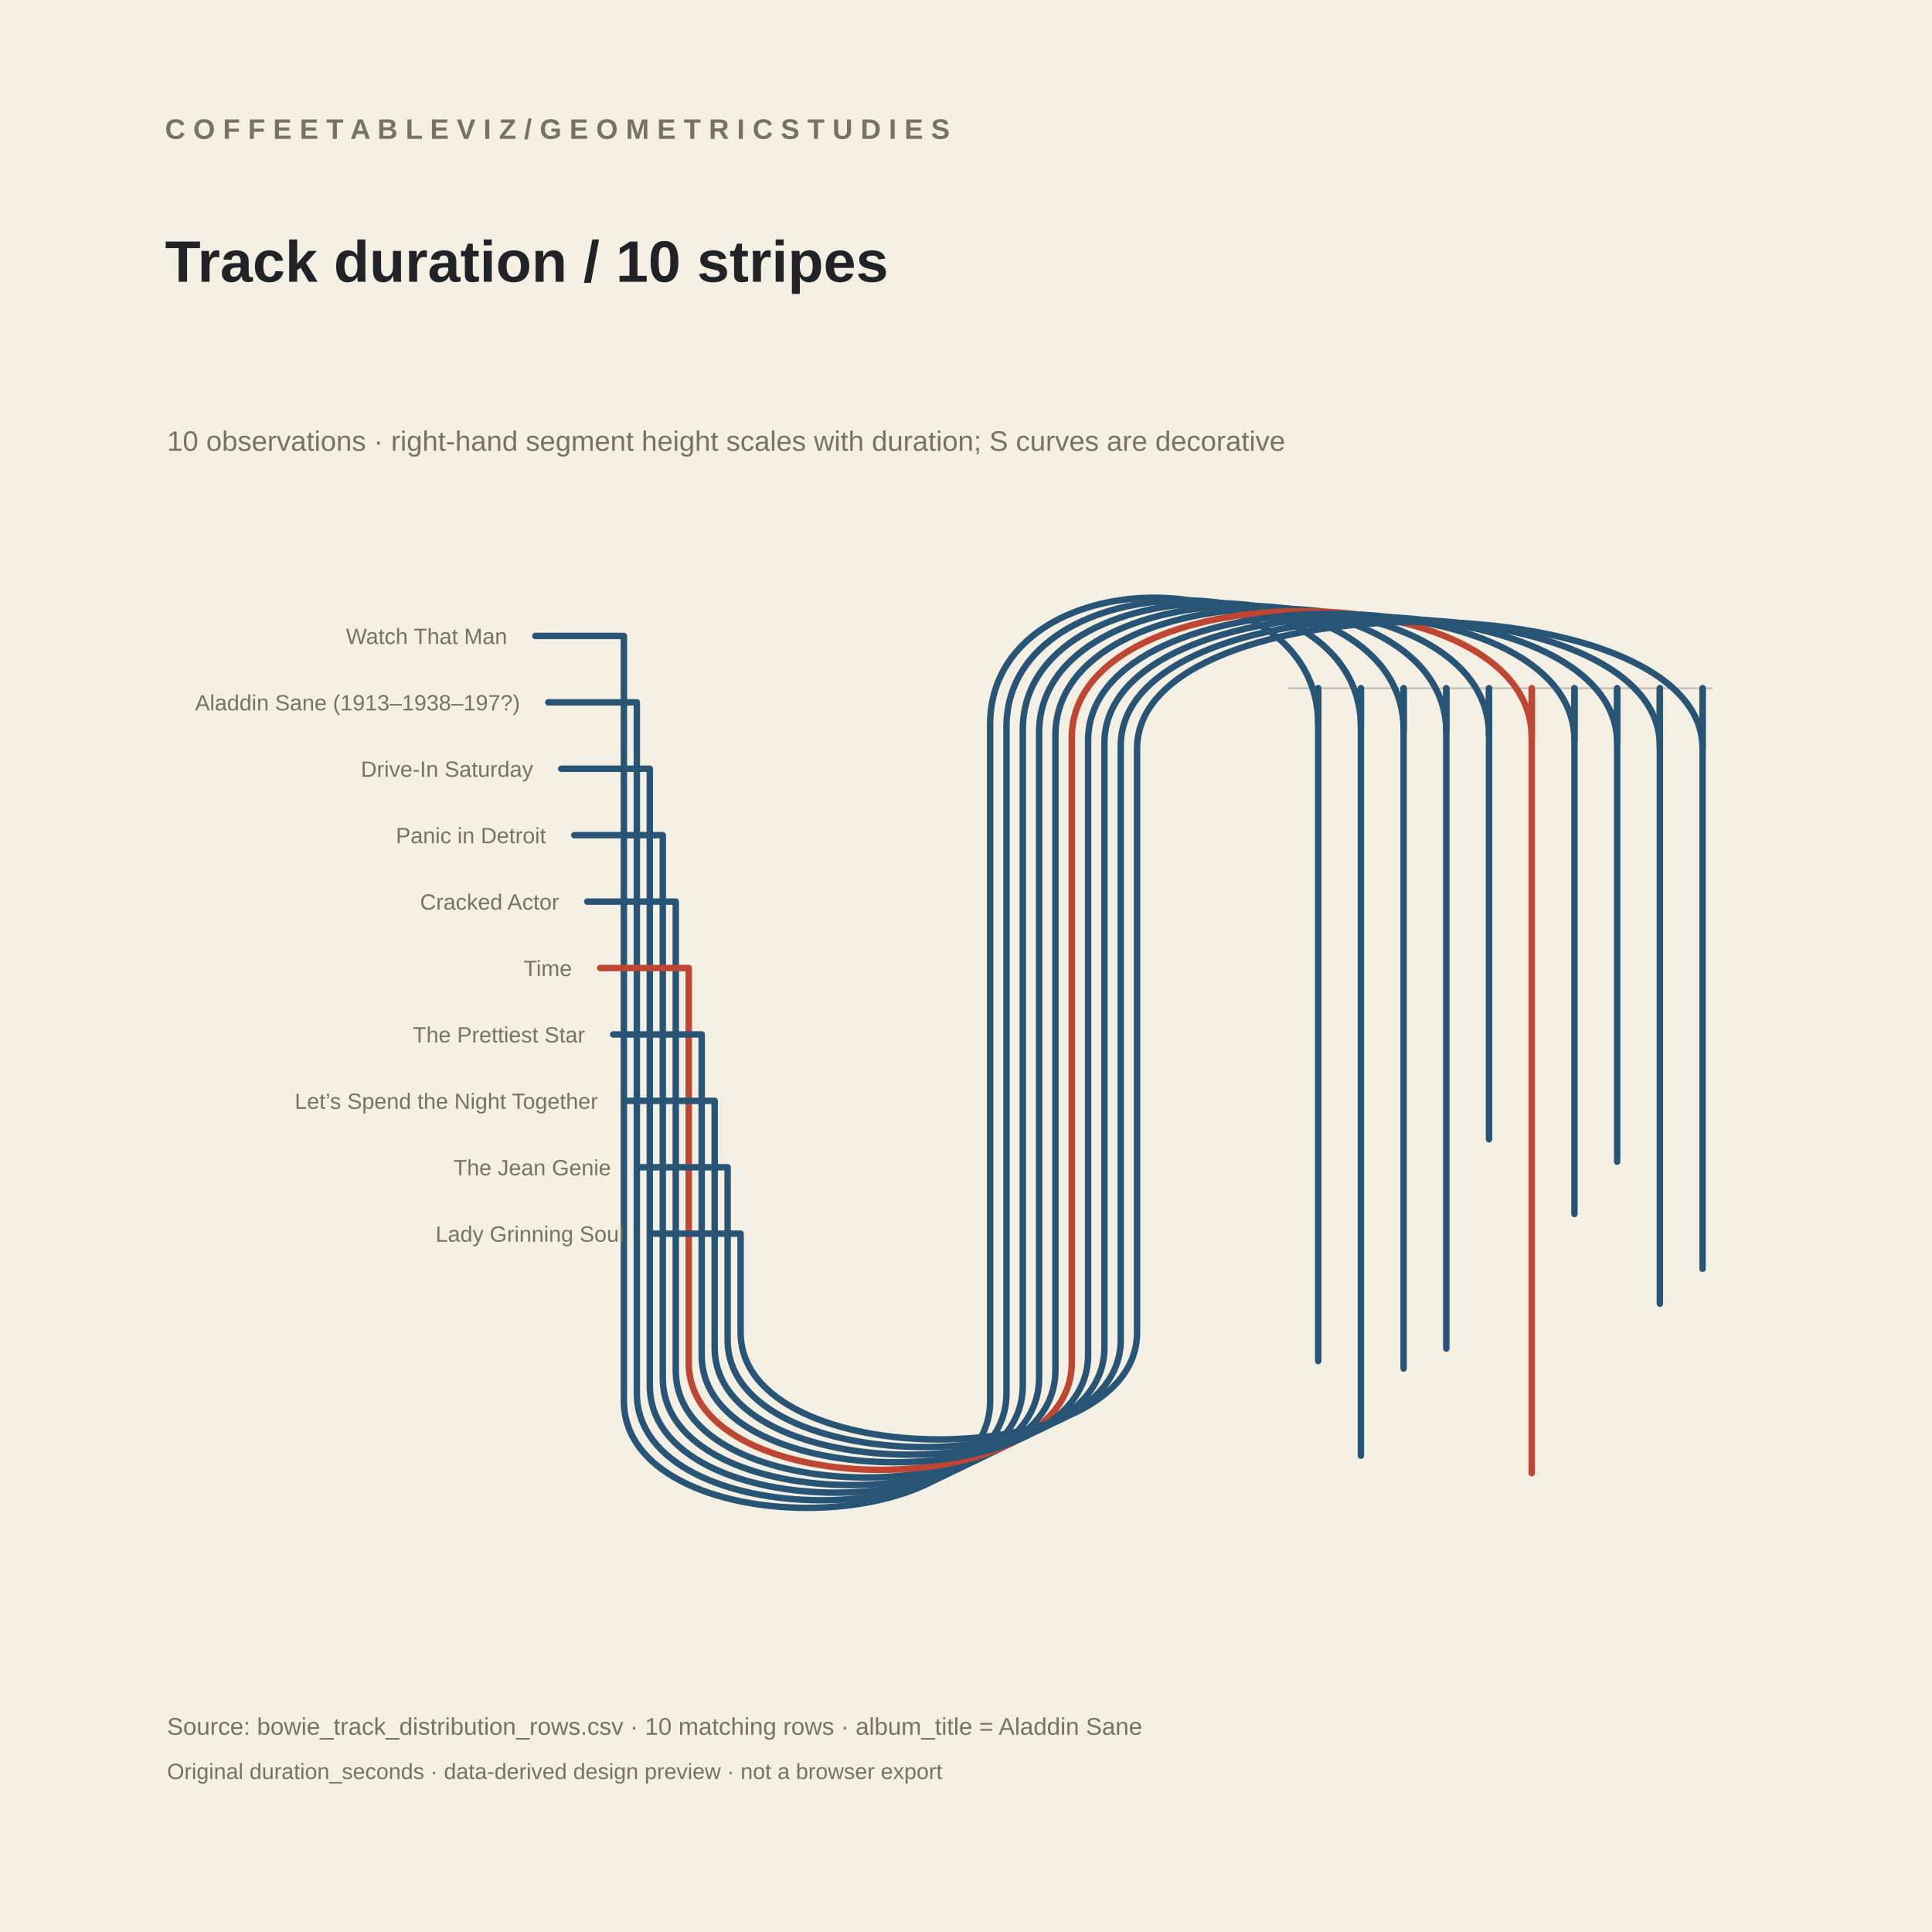
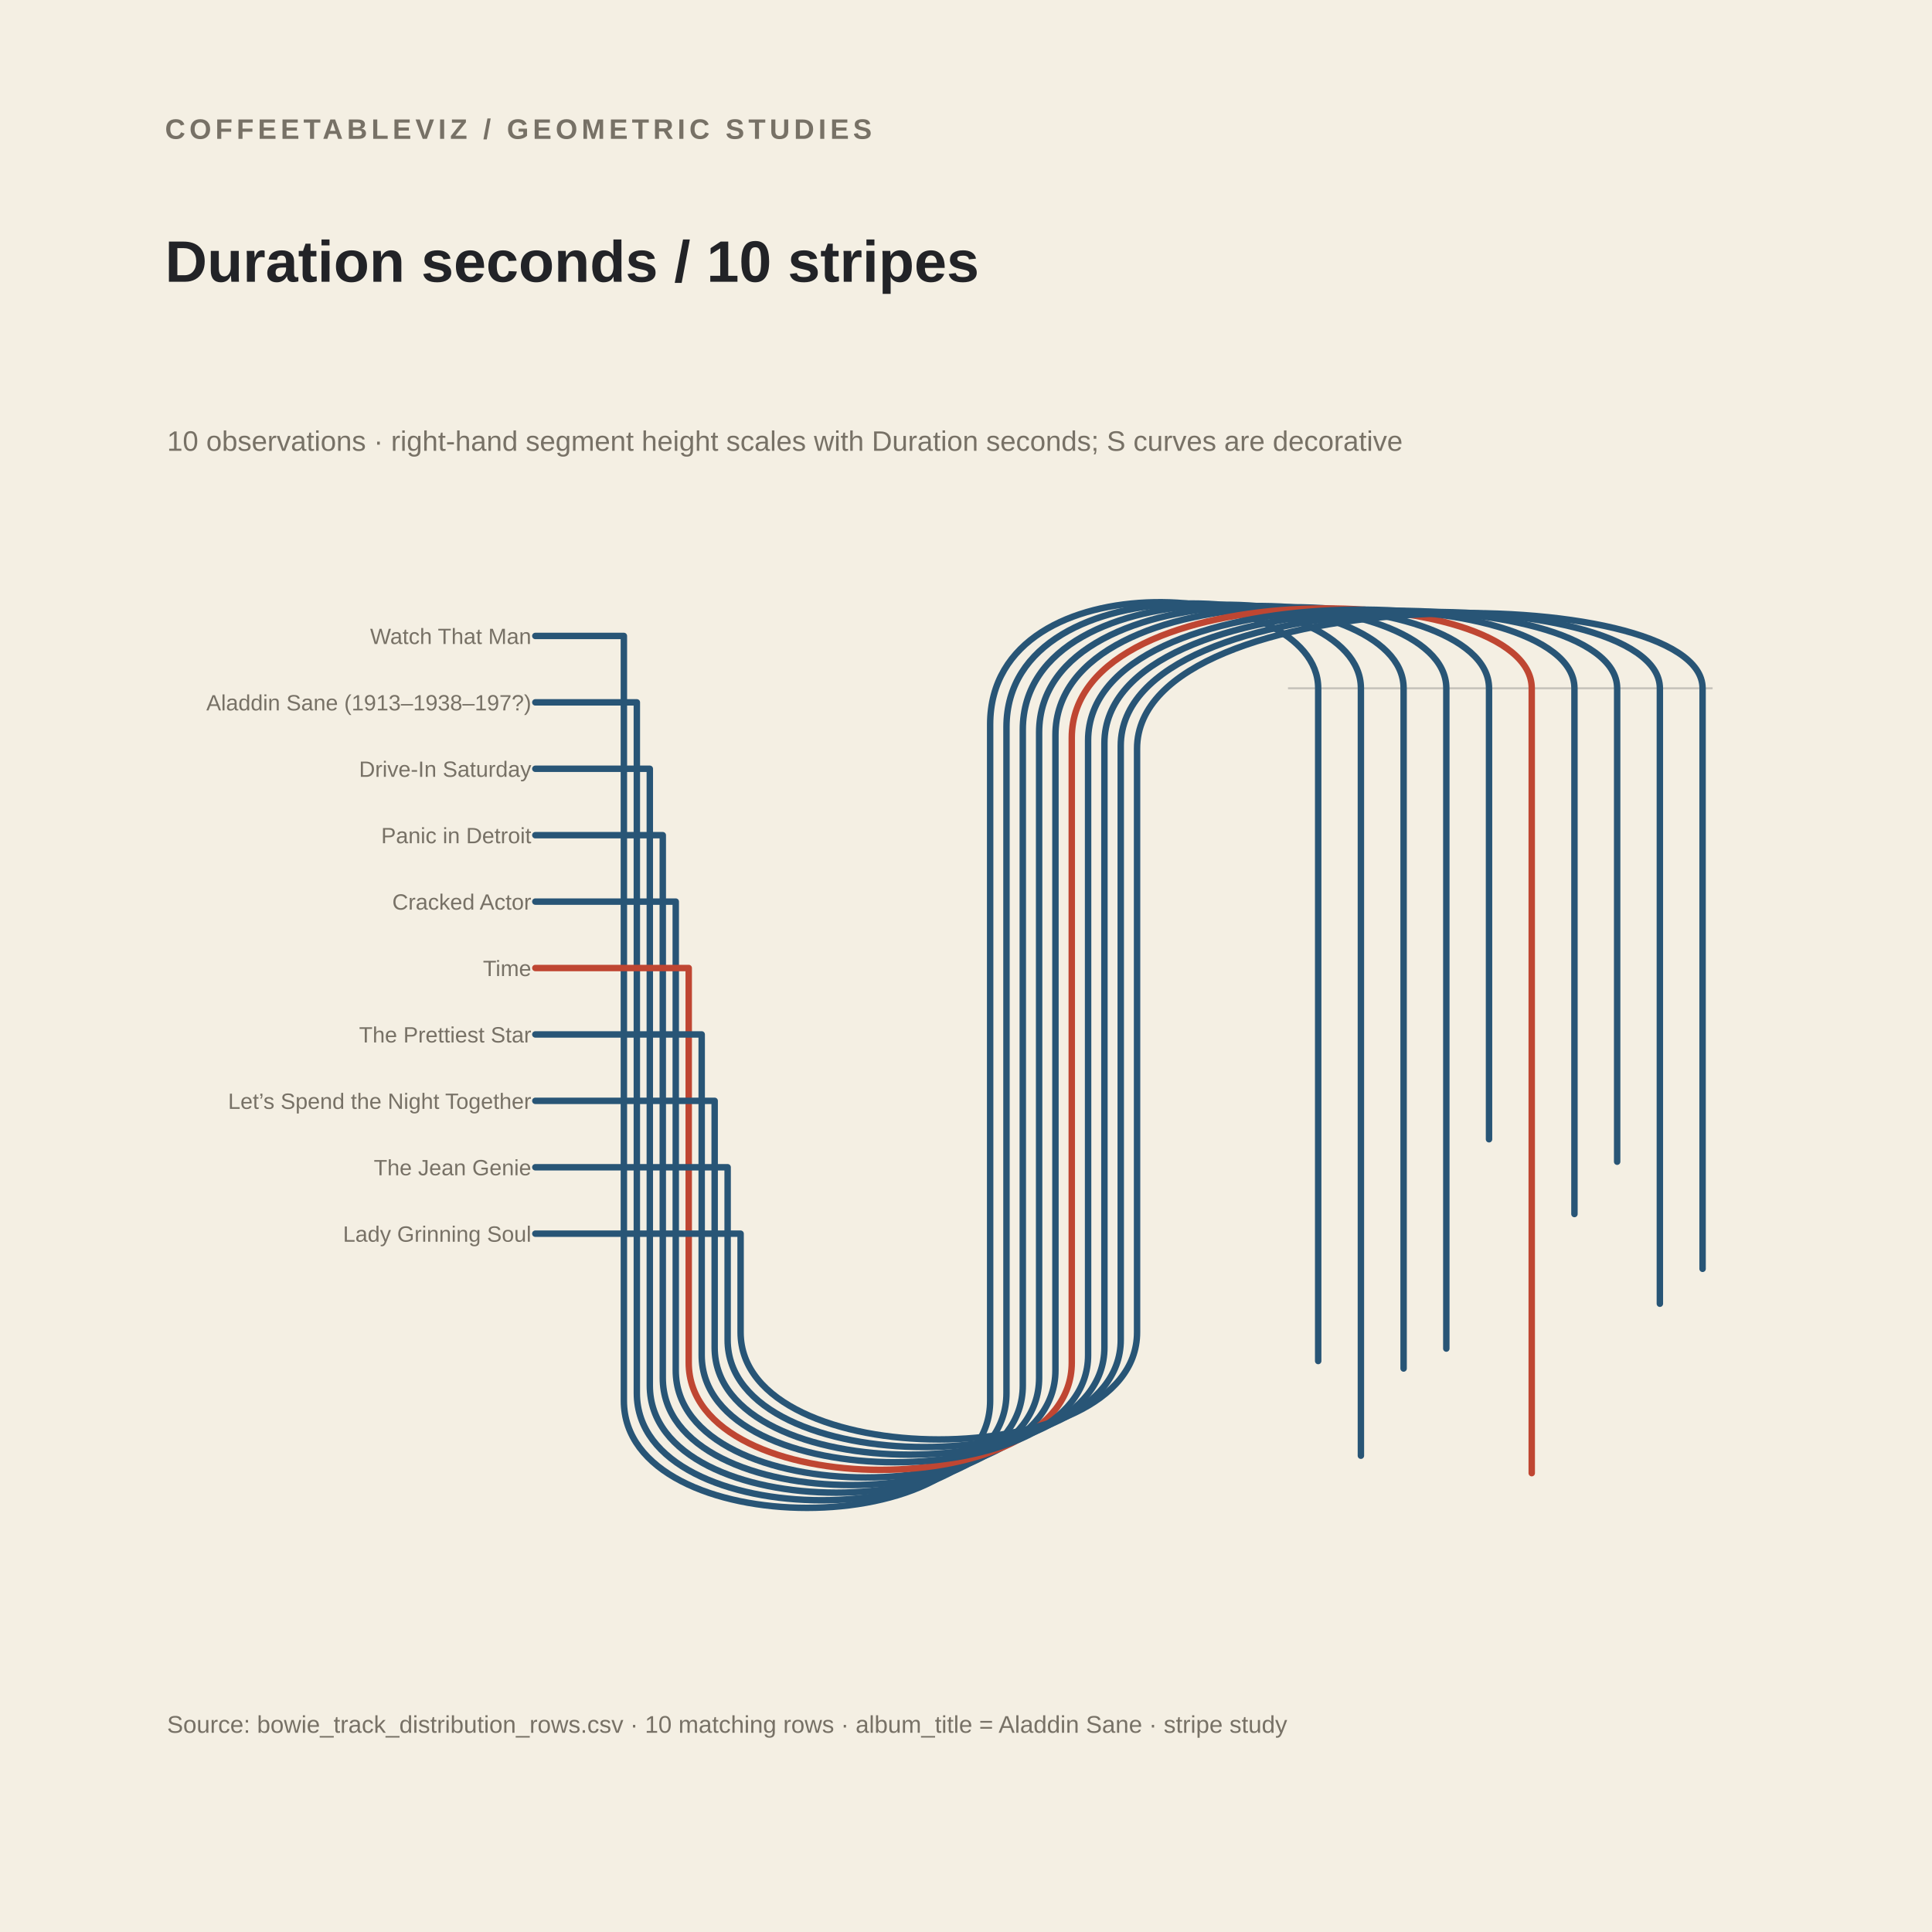
- <svg xmlns="http://www.w3.org/2000/svg" width="960" height="960" viewBox="0 0 960 960" role="img" aria-label="Flow Snake">
+ <svg xmlns="http://www.w3.org/2000/svg" width="960" height="960" viewBox="0 0 960 960" role="img" aria-label="Flow Snake with horizontally reading, vertically aligned source labels and seamless measured ends for Aladdin Sane">
  <rect width="960" height="960" fill="#f4efe3" />
-   <text x="82.0" y="69.0" font-size="14" font-family="Arial,Helvetica,sans-serif" fill="#777166" font-weight="bold">C O F F E E T A B L E V I Z   /   G E O M E T R I C   S T U D I E S</text>
-   <text x="82.0" y="140.0" font-size="29" font-family="Arial,Helvetica,sans-serif" fill="#222327" font-weight="bold">Track duration / 10 stripes</text>
-   <text x="83.0" y="224.0" font-size="14" font-family="Arial,Helvetica,sans-serif" fill="#777166">10 observations · right-hand segment height scales with duration; S curves are decorative</text>
-   <path d="M640 342H851" fill="none" stroke="#222327" stroke-width="1" opacity=".22" />
-   <path d="M266.000 316.000 L310.000 316.000 L310.000 696.000 C310.000 767.000 492.000 767.000 492.000 696.000 L492.000 360.000 C492.000 276.000 655.000 276.000 655.000 360.000 L655.000 342.000" fill="none" stroke="#285576" stroke-width="3.2" stroke-linecap="round" stroke-linejoin="round" />
-   <path d="M655.000 342.000 L655.000 676.286" fill="none" stroke="#285576" stroke-width="3.2" stroke-linecap="round" />
-   <text x="252.0" y="320.0" font-size="11" font-family="Arial,Helvetica,sans-serif" fill="#777166" text-anchor="end">Watch That Man</text>
-   <path d="M272.444 349.000 L316.444 349.000 L316.444 692.222 C316.444 763.222 500.111 763.222 500.111 692.222 L500.111 361.333 C500.111 277.333 676.222 277.333 676.222 361.333 L676.222 342.000" fill="none" stroke="#285576" stroke-width="3.2" stroke-linecap="round" stroke-linejoin="round" />
-   <path d="M676.222 342.000 L676.222 723.333" fill="none" stroke="#285576" stroke-width="3.2" stroke-linecap="round" />
-   <text x="258.4" y="353.0" font-size="11" font-family="Arial,Helvetica,sans-serif" fill="#777166" text-anchor="end">Aladdin Sane (1913–1938–197?)</text>
-   <path d="M278.889 382.000 L322.889 382.000 L322.889 688.444 C322.889 759.444 508.222 759.444 508.222 688.444 L508.222 362.667 C508.222 278.667 697.444 278.667 697.444 362.667 L697.444 342.000" fill="none" stroke="#285576" stroke-width="3.2" stroke-linecap="round" stroke-linejoin="round" />
-   <path d="M697.444 342.000 L697.444 680.000" fill="none" stroke="#285576" stroke-width="3.2" stroke-linecap="round" />
-   <text x="264.9" y="386.0" font-size="11" font-family="Arial,Helvetica,sans-serif" fill="#777166" text-anchor="end">Drive‐In Saturday</text>
-   <path d="M285.333 415.000 L329.333 415.000 L329.333 684.667 C329.333 755.667 516.333 755.667 516.333 684.667 L516.333 364.000 C516.333 280.000 718.667 280.000 718.667 364.000 L718.667 342.000" fill="none" stroke="#285576" stroke-width="3.2" stroke-linecap="round" stroke-linejoin="round" />
-   <path d="M718.667 342.000 L718.667 670.095" fill="none" stroke="#285576" stroke-width="3.2" stroke-linecap="round" />
-   <text x="271.3" y="419.0" font-size="11" font-family="Arial,Helvetica,sans-serif" fill="#777166" text-anchor="end">Panic in Detroit</text>
-   <path d="M291.778 448.000 L335.778 448.000 L335.778 680.889 C335.778 751.889 524.444 751.889 524.444 680.889 L524.444 365.333 C524.444 281.333 739.889 281.333 739.889 365.333 L739.889 342.000" fill="none" stroke="#285576" stroke-width="3.2" stroke-linecap="round" stroke-linejoin="round" />
-   <path d="M739.889 342.000 L739.889 566.095" fill="none" stroke="#285576" stroke-width="3.2" stroke-linecap="round" />
-   <text x="277.8" y="452.0" font-size="11" font-family="Arial,Helvetica,sans-serif" fill="#777166" text-anchor="end">Cracked Actor</text>
-   <path d="M298.222 481.000 L342.222 481.000 L342.222 677.111 C342.222 748.111 532.556 748.111 532.556 677.111 L532.556 366.667 C532.556 282.667 761.111 282.667 761.111 366.667 L761.111 342.000" fill="none" stroke="#bf4632" stroke-width="3.2" stroke-linecap="round" stroke-linejoin="round" />
-   <path d="M761.111 342.000 L761.111 732.000" fill="none" stroke="#bf4632" stroke-width="3.2" stroke-linecap="round" />
-   <text x="284.2" y="485.0" font-size="11" font-family="Arial,Helvetica,sans-serif" fill="#777166" text-anchor="end">Time</text>
-   <path d="M304.667 514.000 L348.667 514.000 L348.667 673.333 C348.667 744.333 540.667 744.333 540.667 673.333 L540.667 368.000 C540.667 284.000 782.333 284.000 782.333 368.000 L782.333 342.000" fill="none" stroke="#285576" stroke-width="3.2" stroke-linecap="round" stroke-linejoin="round" />
-   <path d="M782.333 342.000 L782.333 603.238" fill="none" stroke="#285576" stroke-width="3.2" stroke-linecap="round" />
-   <text x="290.7" y="518.0" font-size="11" font-family="Arial,Helvetica,sans-serif" fill="#777166" text-anchor="end">The Prettiest Star</text>
-   <path d="M311.111 547.000 L355.111 547.000 L355.111 669.556 C355.111 740.556 548.778 740.556 548.778 669.556 L548.778 369.333 C548.778 285.333 803.556 285.333 803.556 369.333 L803.556 342.000" fill="none" stroke="#285576" stroke-width="3.2" stroke-linecap="round" stroke-linejoin="round" />
-   <path d="M803.556 342.000 L803.556 577.238" fill="none" stroke="#285576" stroke-width="3.2" stroke-linecap="round" />
-   <text x="297.1" y="551.0" font-size="11" font-family="Arial,Helvetica,sans-serif" fill="#777166" text-anchor="end">Let’s Spend the Night Together</text>
-   <path d="M317.556 580.000 L361.556 580.000 L361.556 665.778 C361.556 736.778 556.889 736.778 556.889 665.778 L556.889 370.667 C556.889 286.667 824.778 286.667 824.778 370.667 L824.778 342.000" fill="none" stroke="#285576" stroke-width="3.2" stroke-linecap="round" stroke-linejoin="round" />
-   <path d="M824.778 342.000 L824.778 647.810" fill="none" stroke="#285576" stroke-width="3.2" stroke-linecap="round" />
-   <text x="303.6" y="584.0" font-size="11" font-family="Arial,Helvetica,sans-serif" fill="#777166" text-anchor="end">The Jean Genie</text>
-   <path d="M324.000 613.000 L368.000 613.000 L368.000 662.000 C368.000 733.000 565.000 733.000 565.000 662.000 L565.000 372.000 C565.000 288.000 846.000 288.000 846.000 372.000 L846.000 342.000" fill="none" stroke="#285576" stroke-width="3.2" stroke-linecap="round" stroke-linejoin="round" />
-   <path d="M846.000 342.000 L846.000 630.476" fill="none" stroke="#285576" stroke-width="3.2" stroke-linecap="round" />
-   <text x="310.0" y="617.0" font-size="11" font-family="Arial,Helvetica,sans-serif" fill="#777166" text-anchor="end">Lady Grinning Soul</text>
-   <text x="83.0" y="862.0" font-size="12" font-family="Arial,Helvetica,sans-serif" fill="#777166">Source: bowie_track_distribution_rows.csv · 10 matching rows · album_title = Aladdin Sane</text>
-   <text x="83.0" y="884.0" font-size="11" font-family="Arial,Helvetica,sans-serif" fill="#777166">Original duration_seconds · data-derived design preview · not a browser export</text>
+   <text x="82" y="69" font-size="14" font-family="Arial,Helvetica,sans-serif" font-weight="bold" fill="#777166" letter-spacing="2">COFFEETABLEVIZ / GEOMETRIC STUDIES</text>
+   <text x="82" y="140" font-size="29" font-family="Arial,Helvetica,sans-serif" font-weight="bold" fill="#222327">Duration seconds / 10 stripes</text>
+   <text x="83" y="224" font-size="14" font-family="Arial,Helvetica,sans-serif" fill="#777166">10 observations · right-hand segment height scales with Duration seconds; S curves are decorative</text>
+   <path d="M640 342 H851" fill="none" stroke="#222327" stroke-width="1" opacity=".22" />
+   <path d="M266 316.000 L310.000 316.000 L310.000 696.000 C310.000 767.000 492.000 767.000 492.000 696.000 L492.000 360.000 C492.000 276.000 655.000 288.000 655.000 342.000 L655.000 676.286" fill="none" stroke="#285576" stroke-width="3.2" stroke-linecap="round" stroke-linejoin="round" />
+   <text x="264" y="320.000" font-size="11" font-family="Arial,Helvetica,sans-serif" fill="#777166" text-anchor="end">Watch That Man</text>
+   <path d="M266 349.000 L316.444 349.000 L316.444 692.222 C316.444 763.222 500.111 763.222 500.111 692.222 L500.111 361.333 C500.111 277.333 676.222 288.000 676.222 342.000 L676.222 723.333" fill="none" stroke="#285576" stroke-width="3.2" stroke-linecap="round" stroke-linejoin="round" />
+   <text x="264" y="353.000" font-size="11" font-family="Arial,Helvetica,sans-serif" fill="#777166" text-anchor="end">Aladdin Sane (1913–1938–197?)</text>
+   <path d="M266 382.000 L322.889 382.000 L322.889 688.444 C322.889 759.444 508.222 759.444 508.222 688.444 L508.222 362.667 C508.222 278.667 697.444 288.000 697.444 342.000 L697.444 680.000" fill="none" stroke="#285576" stroke-width="3.2" stroke-linecap="round" stroke-linejoin="round" />
+   <text x="264" y="386.000" font-size="11" font-family="Arial,Helvetica,sans-serif" fill="#777166" text-anchor="end">Drive‐In Saturday</text>
+   <path d="M266 415.000 L329.333 415.000 L329.333 684.667 C329.333 755.667 516.333 755.667 516.333 684.667 L516.333 364.000 C516.333 280.000 718.667 288.000 718.667 342.000 L718.667 670.095" fill="none" stroke="#285576" stroke-width="3.2" stroke-linecap="round" stroke-linejoin="round" />
+   <text x="264" y="419.000" font-size="11" font-family="Arial,Helvetica,sans-serif" fill="#777166" text-anchor="end">Panic in Detroit</text>
+   <path d="M266 448.000 L335.778 448.000 L335.778 680.889 C335.778 751.889 524.444 751.889 524.444 680.889 L524.444 365.333 C524.444 281.333 739.889 288.000 739.889 342.000 L739.889 566.095" fill="none" stroke="#285576" stroke-width="3.2" stroke-linecap="round" stroke-linejoin="round" />
+   <text x="264" y="452.000" font-size="11" font-family="Arial,Helvetica,sans-serif" fill="#777166" text-anchor="end">Cracked Actor</text>
+   <path d="M266 481.000 L342.222 481.000 L342.222 677.111 C342.222 748.111 532.556 748.111 532.556 677.111 L532.556 366.667 C532.556 282.667 761.111 288.000 761.111 342.000 L761.111 732.000" fill="none" stroke="#bf4632" stroke-width="3.2" stroke-linecap="round" stroke-linejoin="round" />
+   <text x="264" y="485.000" font-size="11" font-family="Arial,Helvetica,sans-serif" fill="#777166" text-anchor="end">Time</text>
+   <path d="M266 514.000 L348.667 514.000 L348.667 673.333 C348.667 744.333 540.667 744.333 540.667 673.333 L540.667 368.000 C540.667 284.000 782.333 288.000 782.333 342.000 L782.333 603.238" fill="none" stroke="#285576" stroke-width="3.2" stroke-linecap="round" stroke-linejoin="round" />
+   <text x="264" y="518.000" font-size="11" font-family="Arial,Helvetica,sans-serif" fill="#777166" text-anchor="end">The Prettiest Star</text>
+   <path d="M266 547.000 L355.111 547.000 L355.111 669.556 C355.111 740.556 548.778 740.556 548.778 669.556 L548.778 369.333 C548.778 285.333 803.556 288.000 803.556 342.000 L803.556 577.238" fill="none" stroke="#285576" stroke-width="3.2" stroke-linecap="round" stroke-linejoin="round" />
+   <text x="264" y="551.000" font-size="11" font-family="Arial,Helvetica,sans-serif" fill="#777166" text-anchor="end">Let’s Spend the Night Together</text>
+   <path d="M266 580.000 L361.556 580.000 L361.556 665.778 C361.556 736.778 556.889 736.778 556.889 665.778 L556.889 370.667 C556.889 286.667 824.778 288.000 824.778 342.000 L824.778 647.810" fill="none" stroke="#285576" stroke-width="3.2" stroke-linecap="round" stroke-linejoin="round" />
+   <text x="264" y="584.000" font-size="11" font-family="Arial,Helvetica,sans-serif" fill="#777166" text-anchor="end">The Jean Genie</text>
+   <path d="M266 613.000 L368.000 613.000 L368.000 662.000 C368.000 733.000 565.000 733.000 565.000 662.000 L565.000 372.000 C565.000 288.000 846.000 288.000 846.000 342.000 L846.000 630.476" fill="none" stroke="#285576" stroke-width="3.2" stroke-linecap="round" stroke-linejoin="round" />
+   <text x="264" y="617.000" font-size="11" font-family="Arial,Helvetica,sans-serif" fill="#777166" text-anchor="end">Lady Grinning Soul</text>
+   <text x="83" y="861" font-family="Arial,Helvetica,sans-serif" font-size="12" fill="#777166">Source: bowie_track_distribution_rows.csv · 10 matching rows · album_title = Aladdin Sane · stripe study</text>
</svg>
